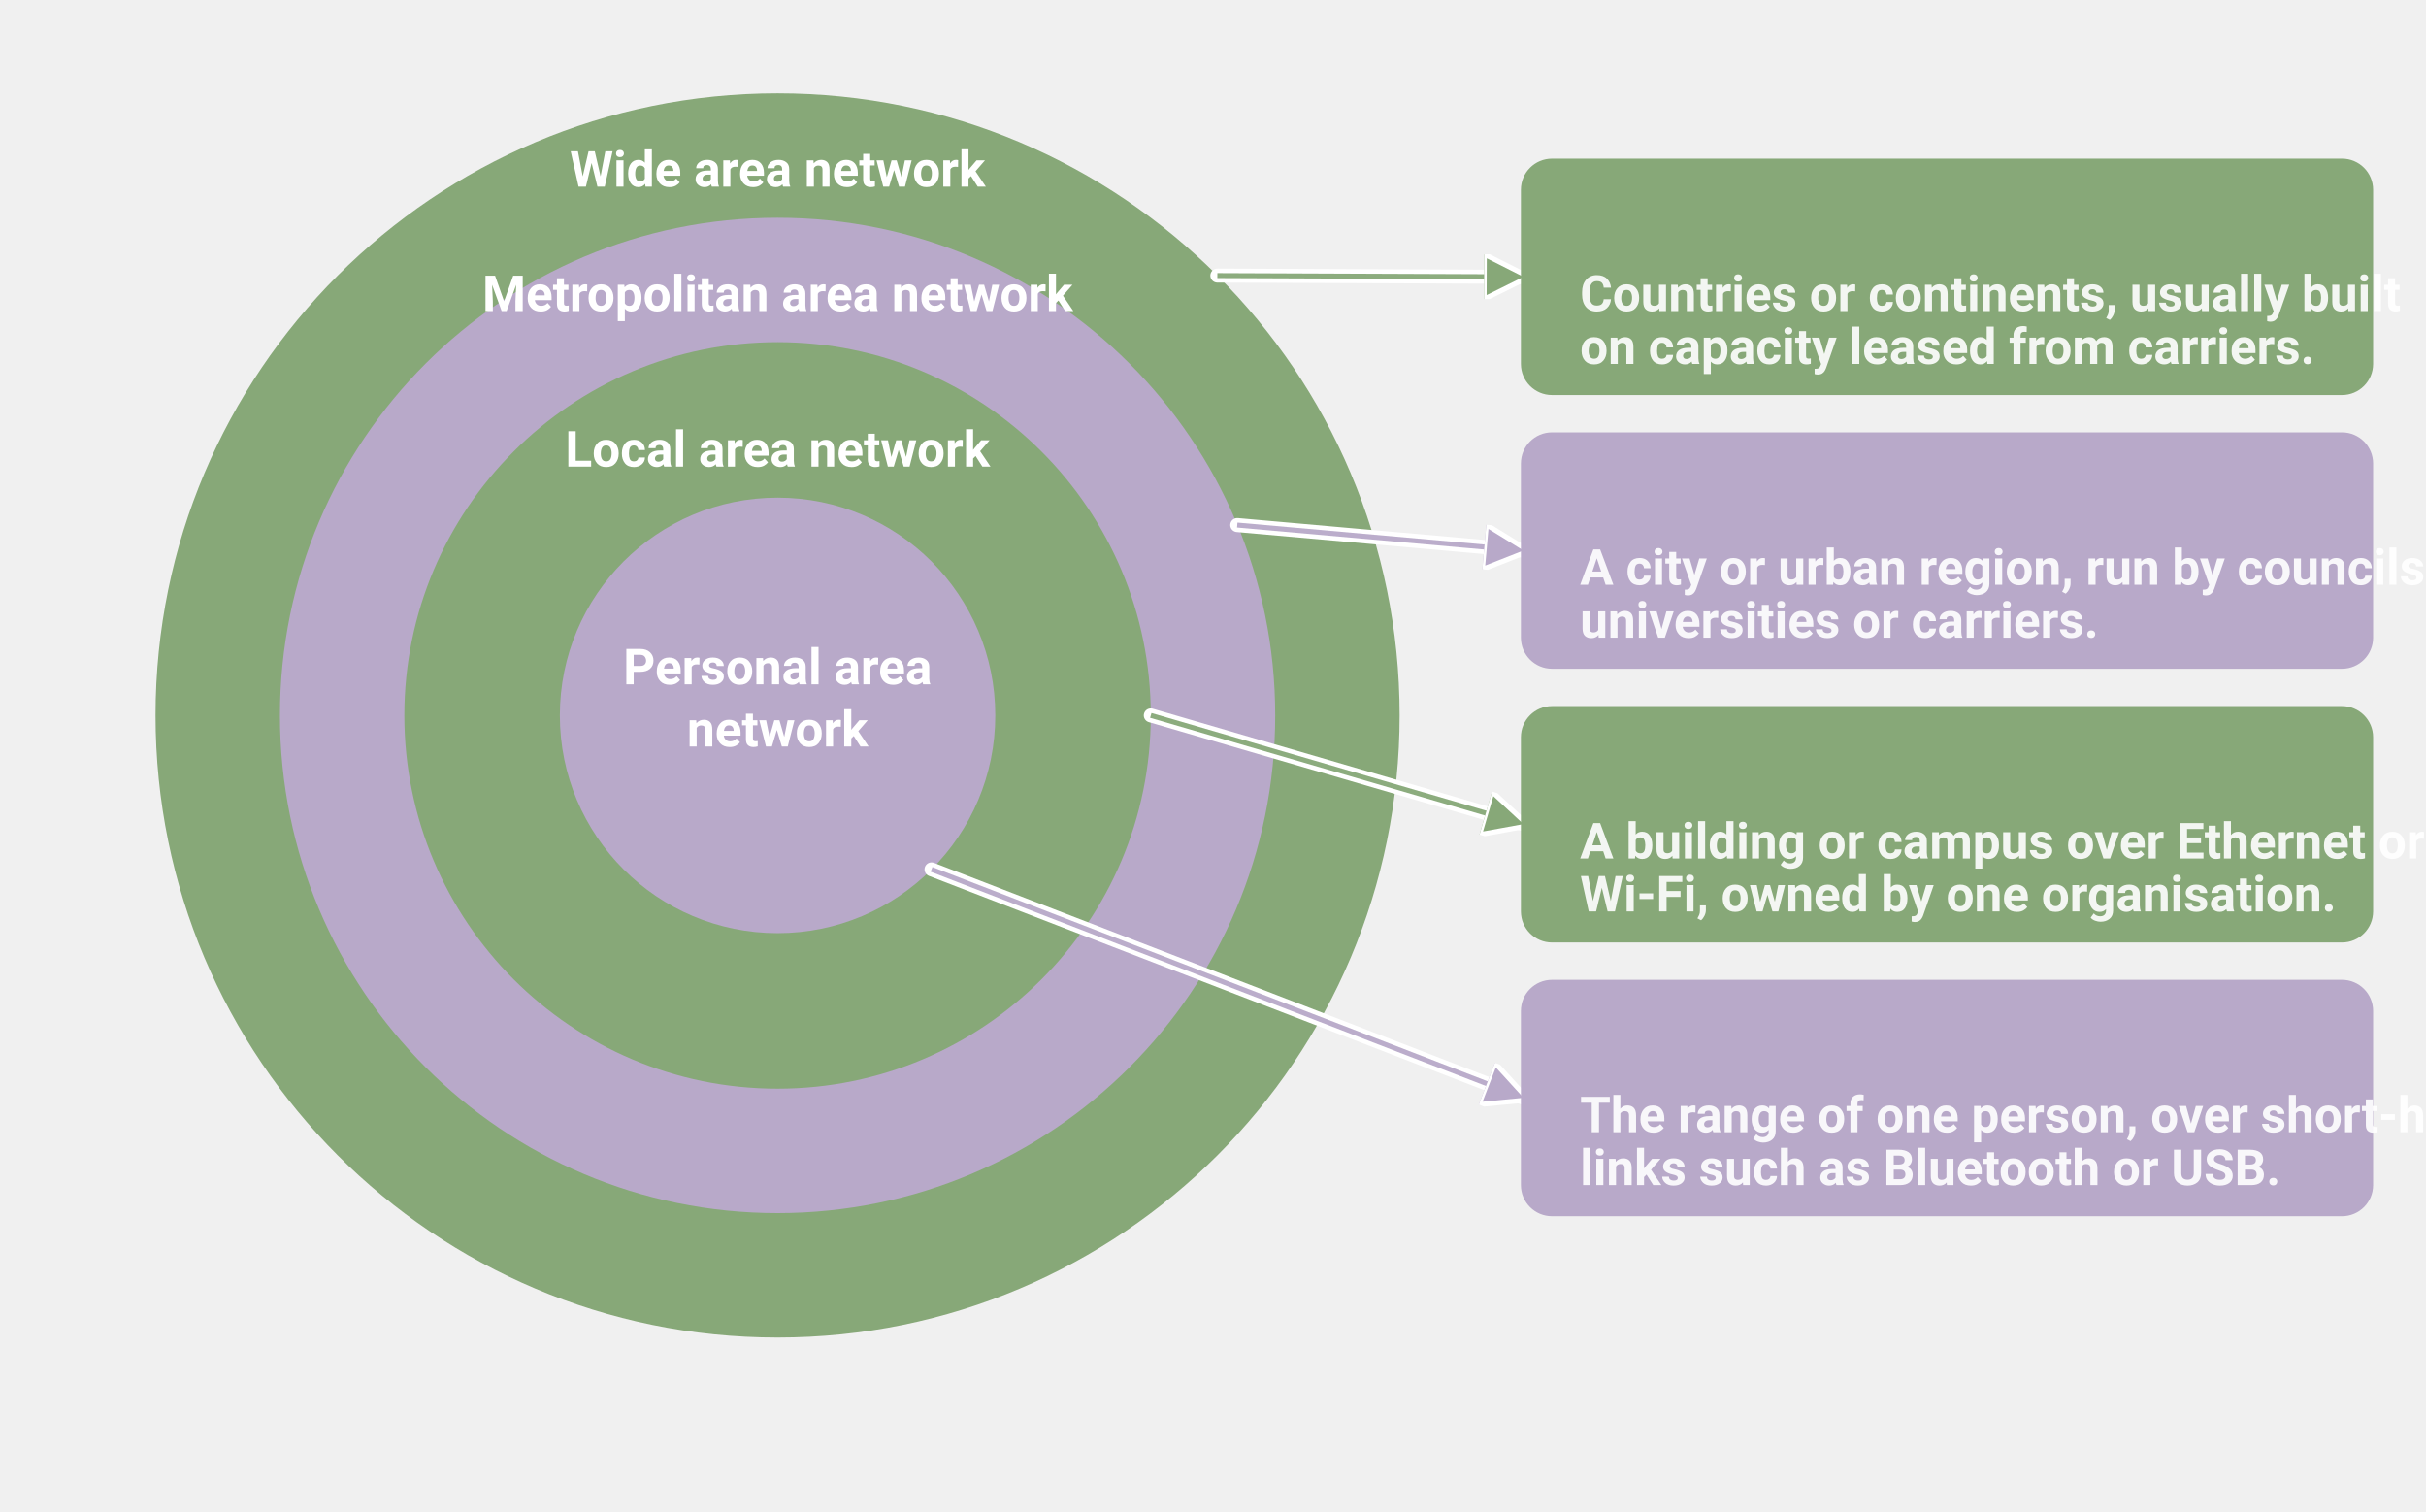
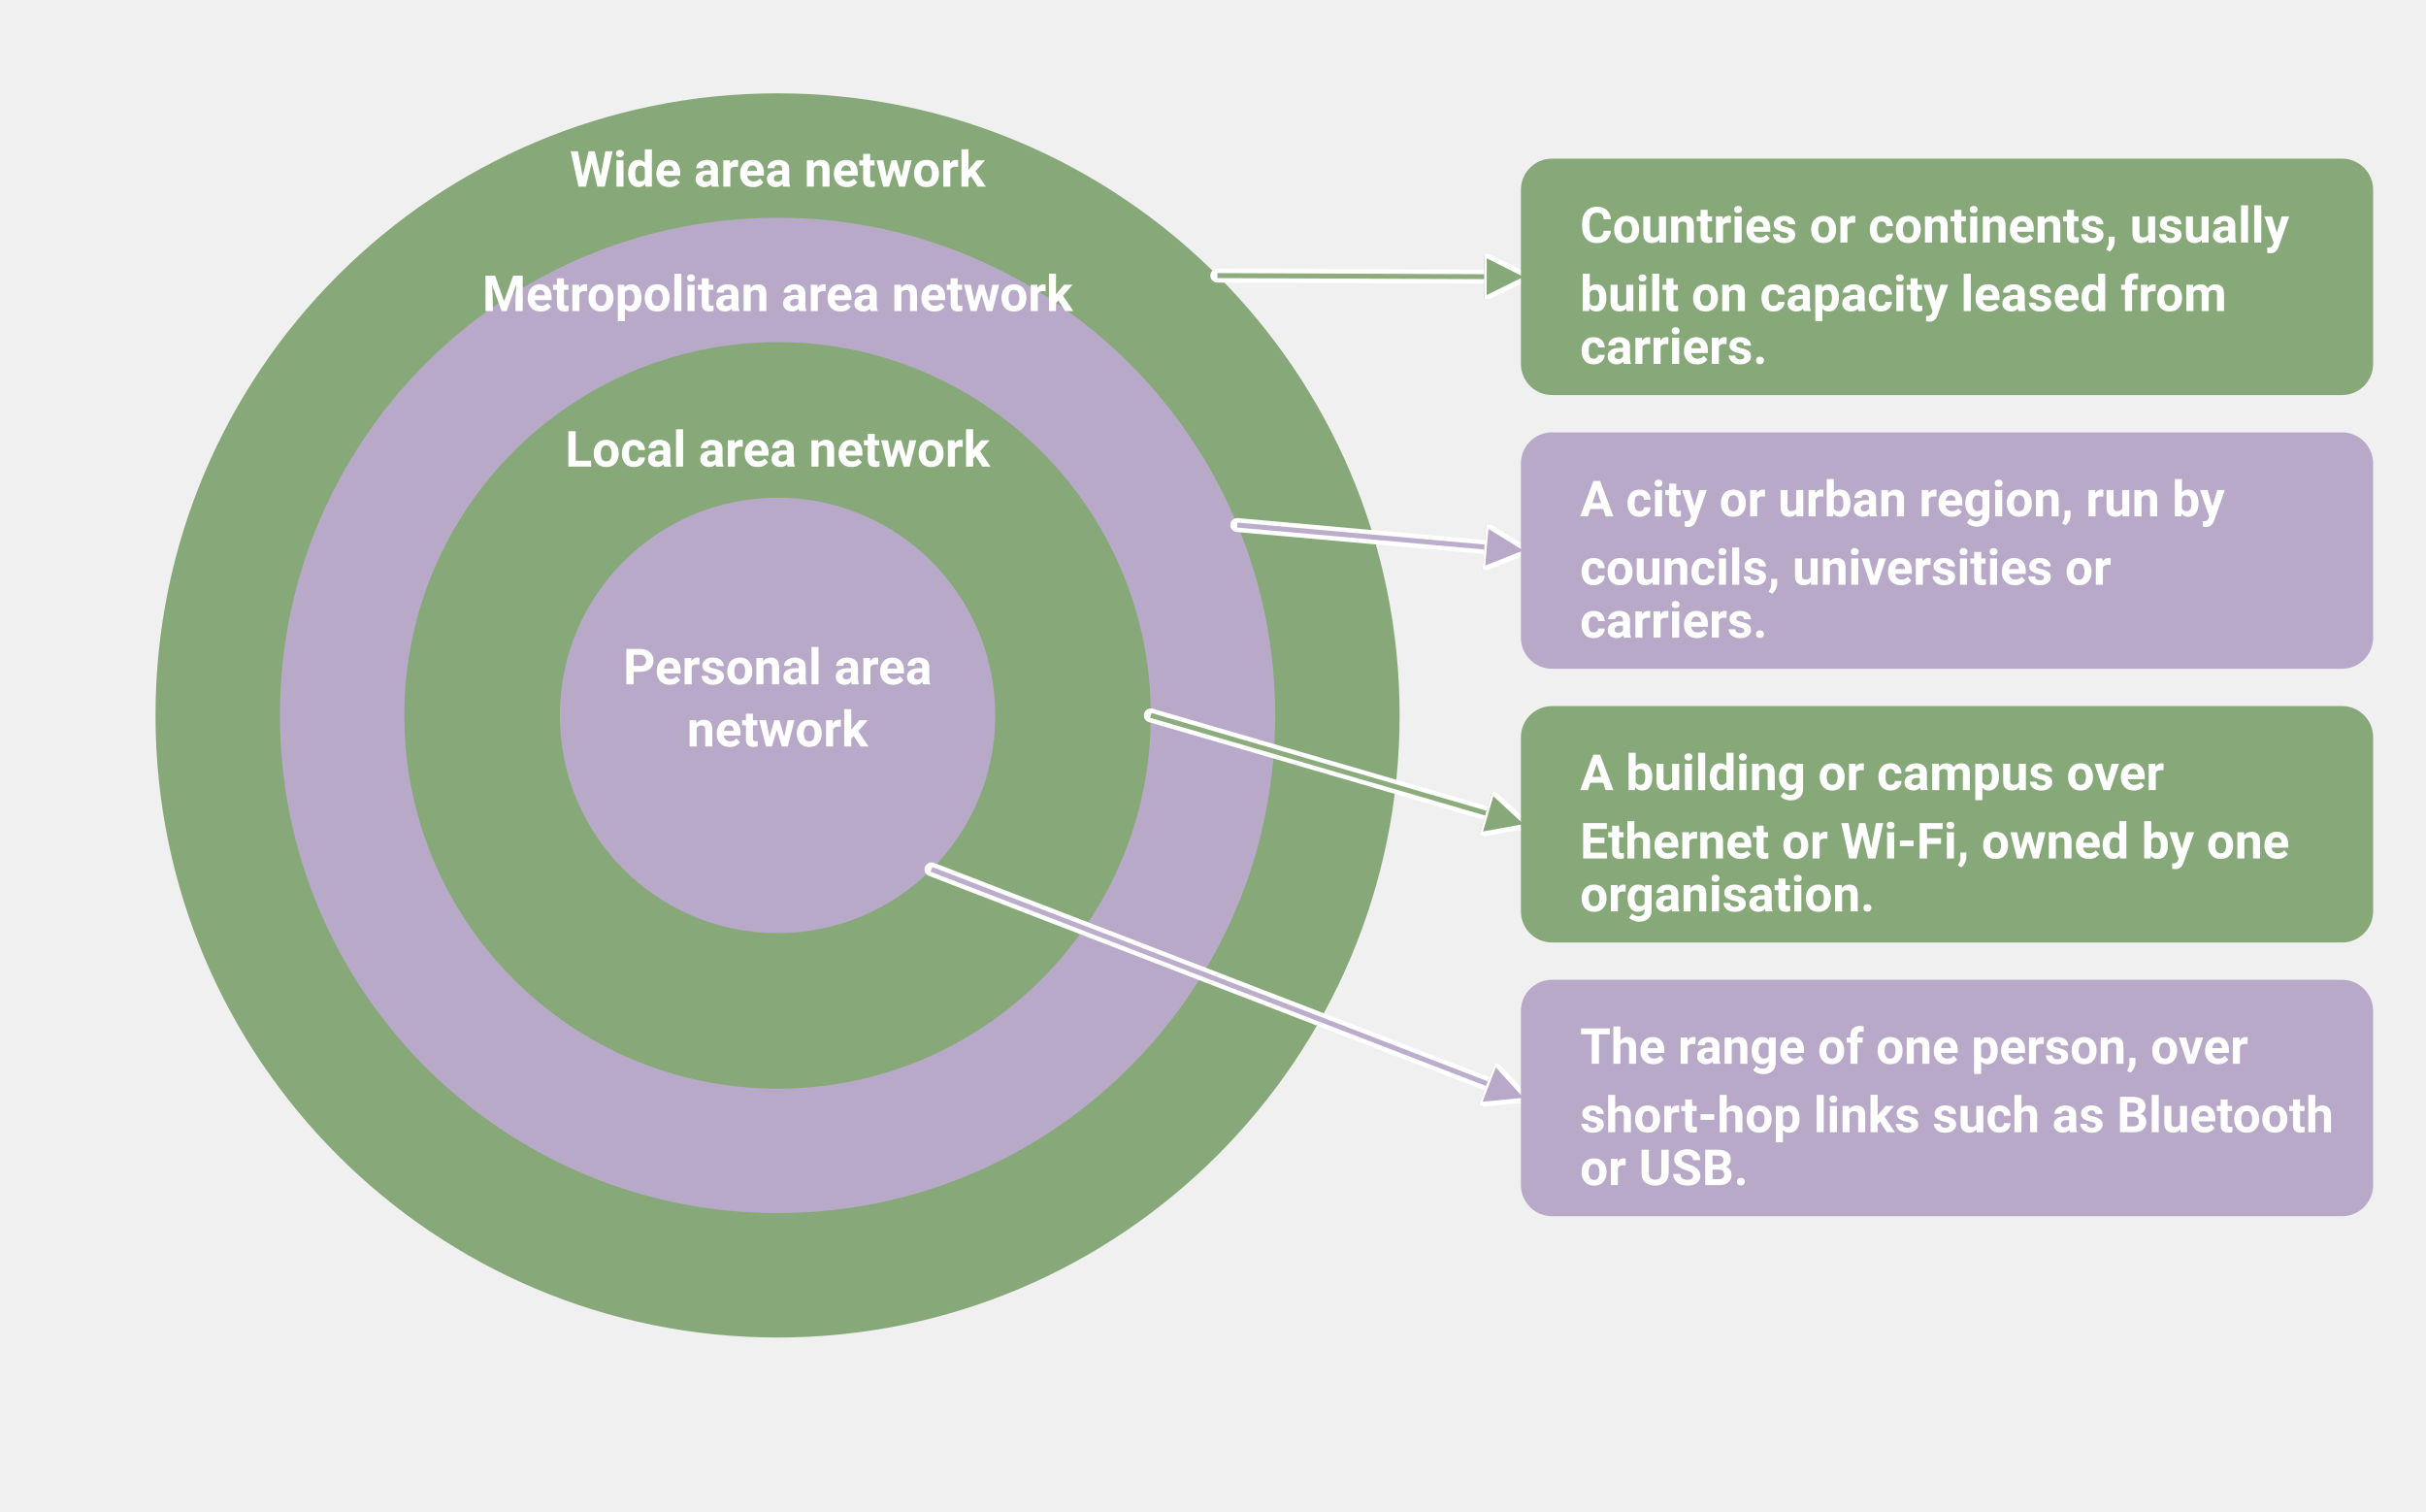
<svg xmlns="http://www.w3.org/2000/svg" width="780" height="486" viewBox="0 0 780 486" role="img" aria-labndledby="t d">
  <defs>
    <marker id="as" markerWidth="9" markerHeight="9" refX="8" refY="4.5" orient="auto">
      <path d="M0,0 L9,4.5 L0,9 Z" fill="#87A878" stroke="#ffffff" stroke-width="1" stroke-linejoin="round" />
    </marker>
    <marker id="al" markerWidth="9" markerHeight="9" refX="8" refY="4.5" orient="auto">
      <path d="M0,0 L9,4.5 L0,9 Z" fill="#B8A9C9" stroke="#ffffff" stroke-width="1" stroke-linejoin="round" />
    </marker>
  </defs>
  <style>
 text{font-family:'Segoe UI',system-ui,-apple-system,Roboto,Arial,sans-serif}
 .dev{fill:#87A878;stroke:#87A878;stroke-width:2}
 .host{fill:#B8A9C9;fill-opacity:.18;stroke:#B8A9C9;stroke-width:2}
 .dim{fill:#B8A9C9;stroke:#B8A9C9;stroke-width:2}
 .ext{fill:#B8A9C9;fill-opacity:.07;stroke:#B8A9C9;stroke-width:2;stroke-dasharray:7 5}
 .chip{fill:#87A878;fill-opacity:.12;stroke:none}
 .chipl{fill:#B8A9C9;fill-opacity:.12;stroke:none}
 .nd{font-size:16px;font-weight:600;fill:#ffffff}
 .elh{font-size:12px;fill:#B8A9C9}
 .nt{font-size:13px;font-weight:600;fill:#B8A9C9}
 .connOutline{stroke:#ffffff;stroke-width:4.5;fill:none;stroke-linecap:round}
 .conn{stroke-width:1.6;fill:none;stroke-opacity:.95}
</style>
  <circle cx="250" cy="230" r="200" fill="#87A878" />
  <circle cx="250" cy="230" r="160" fill="#B8A9C9" />
  <circle cx="250" cy="230" r="120" fill="#87A878" />
  <circle cx="250" cy="230" r="70" fill="#B8A9C9" />
  <g>
    <g class="connOutline">
      <line x1="391.4" y1="88.6" x2="490" y2="89" />
      <line x1="397.8" y1="168.8" x2="490" y2="177" />
      <line x1="370" y1="230" x2="490" y2="265" />
      <line x1="299.5" y1="279.5" x2="490" y2="353" />
    </g>
    <g class="conn">
      <line x1="391.4" y1="88.6" x2="490" y2="89" stroke="#87A878" marker-end="url(#as)" />
      <line x1="397.8" y1="168.8" x2="490" y2="177" stroke="#B8A9C9" marker-end="url(#al)" />
      <line x1="370" y1="230" x2="490" y2="265" stroke="#87A878" marker-end="url(#as)" />
      <line x1="299.5" y1="279.5" x2="490" y2="353" stroke="#B8A9C9" marker-end="url(#al)" />
    </g>
  </g>
  <g text-anchor="middle" font-size="13.5" font-weight="600">
    <text class="nd" x="250" y="60" font-size="13">Wide area network</text>
    <text class="nd" x="250" y="100" font-size="13">Metropolitan area network</text>
    <text class="nd" x="250" y="150" font-size="13">Local area network</text>
    <text class="nd" x="250" y="220" font-size="15">Personal area</text>
    <text class="nd" x="250" y="240" font-size="15">network</text>
  </g>
  <g>
    <rect class="dev" x="490" y="52" width="272" height="74" rx="9" />
-     <text class="nd" x="508" y="78" font-size="14.5" />
-     <text class="nd" x="508" y="100" fill-opacity=".9">Countries or continents, usually built</text>
-     <text class="nd" x="508" y="117" fill-opacity=".9">on capacity leased from carriers.</text>
+     <text class="nd" x="508" y="78">Countries or continents, usually</text>
+     <text class="nd" x="508" y="100">built on capacity leased from </text>
+     <text class="nd" x="508" y="117">carriers.</text>
    <rect class="dim" x="490" y="140" width="272" height="74" rx="9" />
-     <text class="nd" x="508" y="166" font-size="14.5" />
-     <text class="nd" x="508" y="188" fill-opacity=".9">A city or urban region, run by councils,</text>
-     <text class="nd" x="508" y="205" fill-opacity=".9">universities or carriers.</text>
+     <text class="nd" x="508" y="166">A city or urban region, run by</text>
+     <text class="nd" x="508" y="188">councils, universities or </text>
+     <text class="nd" x="508" y="205">carriers.</text>
    <rect class="dev" x="490" y="228" width="272" height="74" rx="9" />
-     <text class="nd" x="508" y="254" font-size="14.5" />
-     <text class="nd" x="508" y="276" fill-opacity=".9">A building or campus over Ethernet or</text>
-     <text class="nd" x="508" y="293" fill-opacity=".9">Wi-Fi, owned by one organisation.</text>
+     <text class="nd" x="508" y="254">A building or campus over</text>
+     <text class="nd" x="508" y="276">Ethernet or Wi-Fi, owned by one </text>
+     <text class="nd" x="508" y="293">organisation.</text>
    <rect class="dim" x="490" y="316" width="272" height="74" rx="9" />
-     <text class="nd" x="508" y="342" font-size="14.5" />
-     <text class="nd" x="508" y="364" fill-opacity=".9">The range of one person, over short-hop</text>
-     <text class="nd" x="508" y="381" fill-opacity=".9">links such as Bluetooth or USB.</text>
+     <text class="nd" x="508" y="342">The range of one person, over</text>
+     <text class="nd" x="508" y="364">short-hop links such as Bluetooth </text>
+     <text class="nd" x="508" y="381">or USB.</text>
  </g>
</svg>
